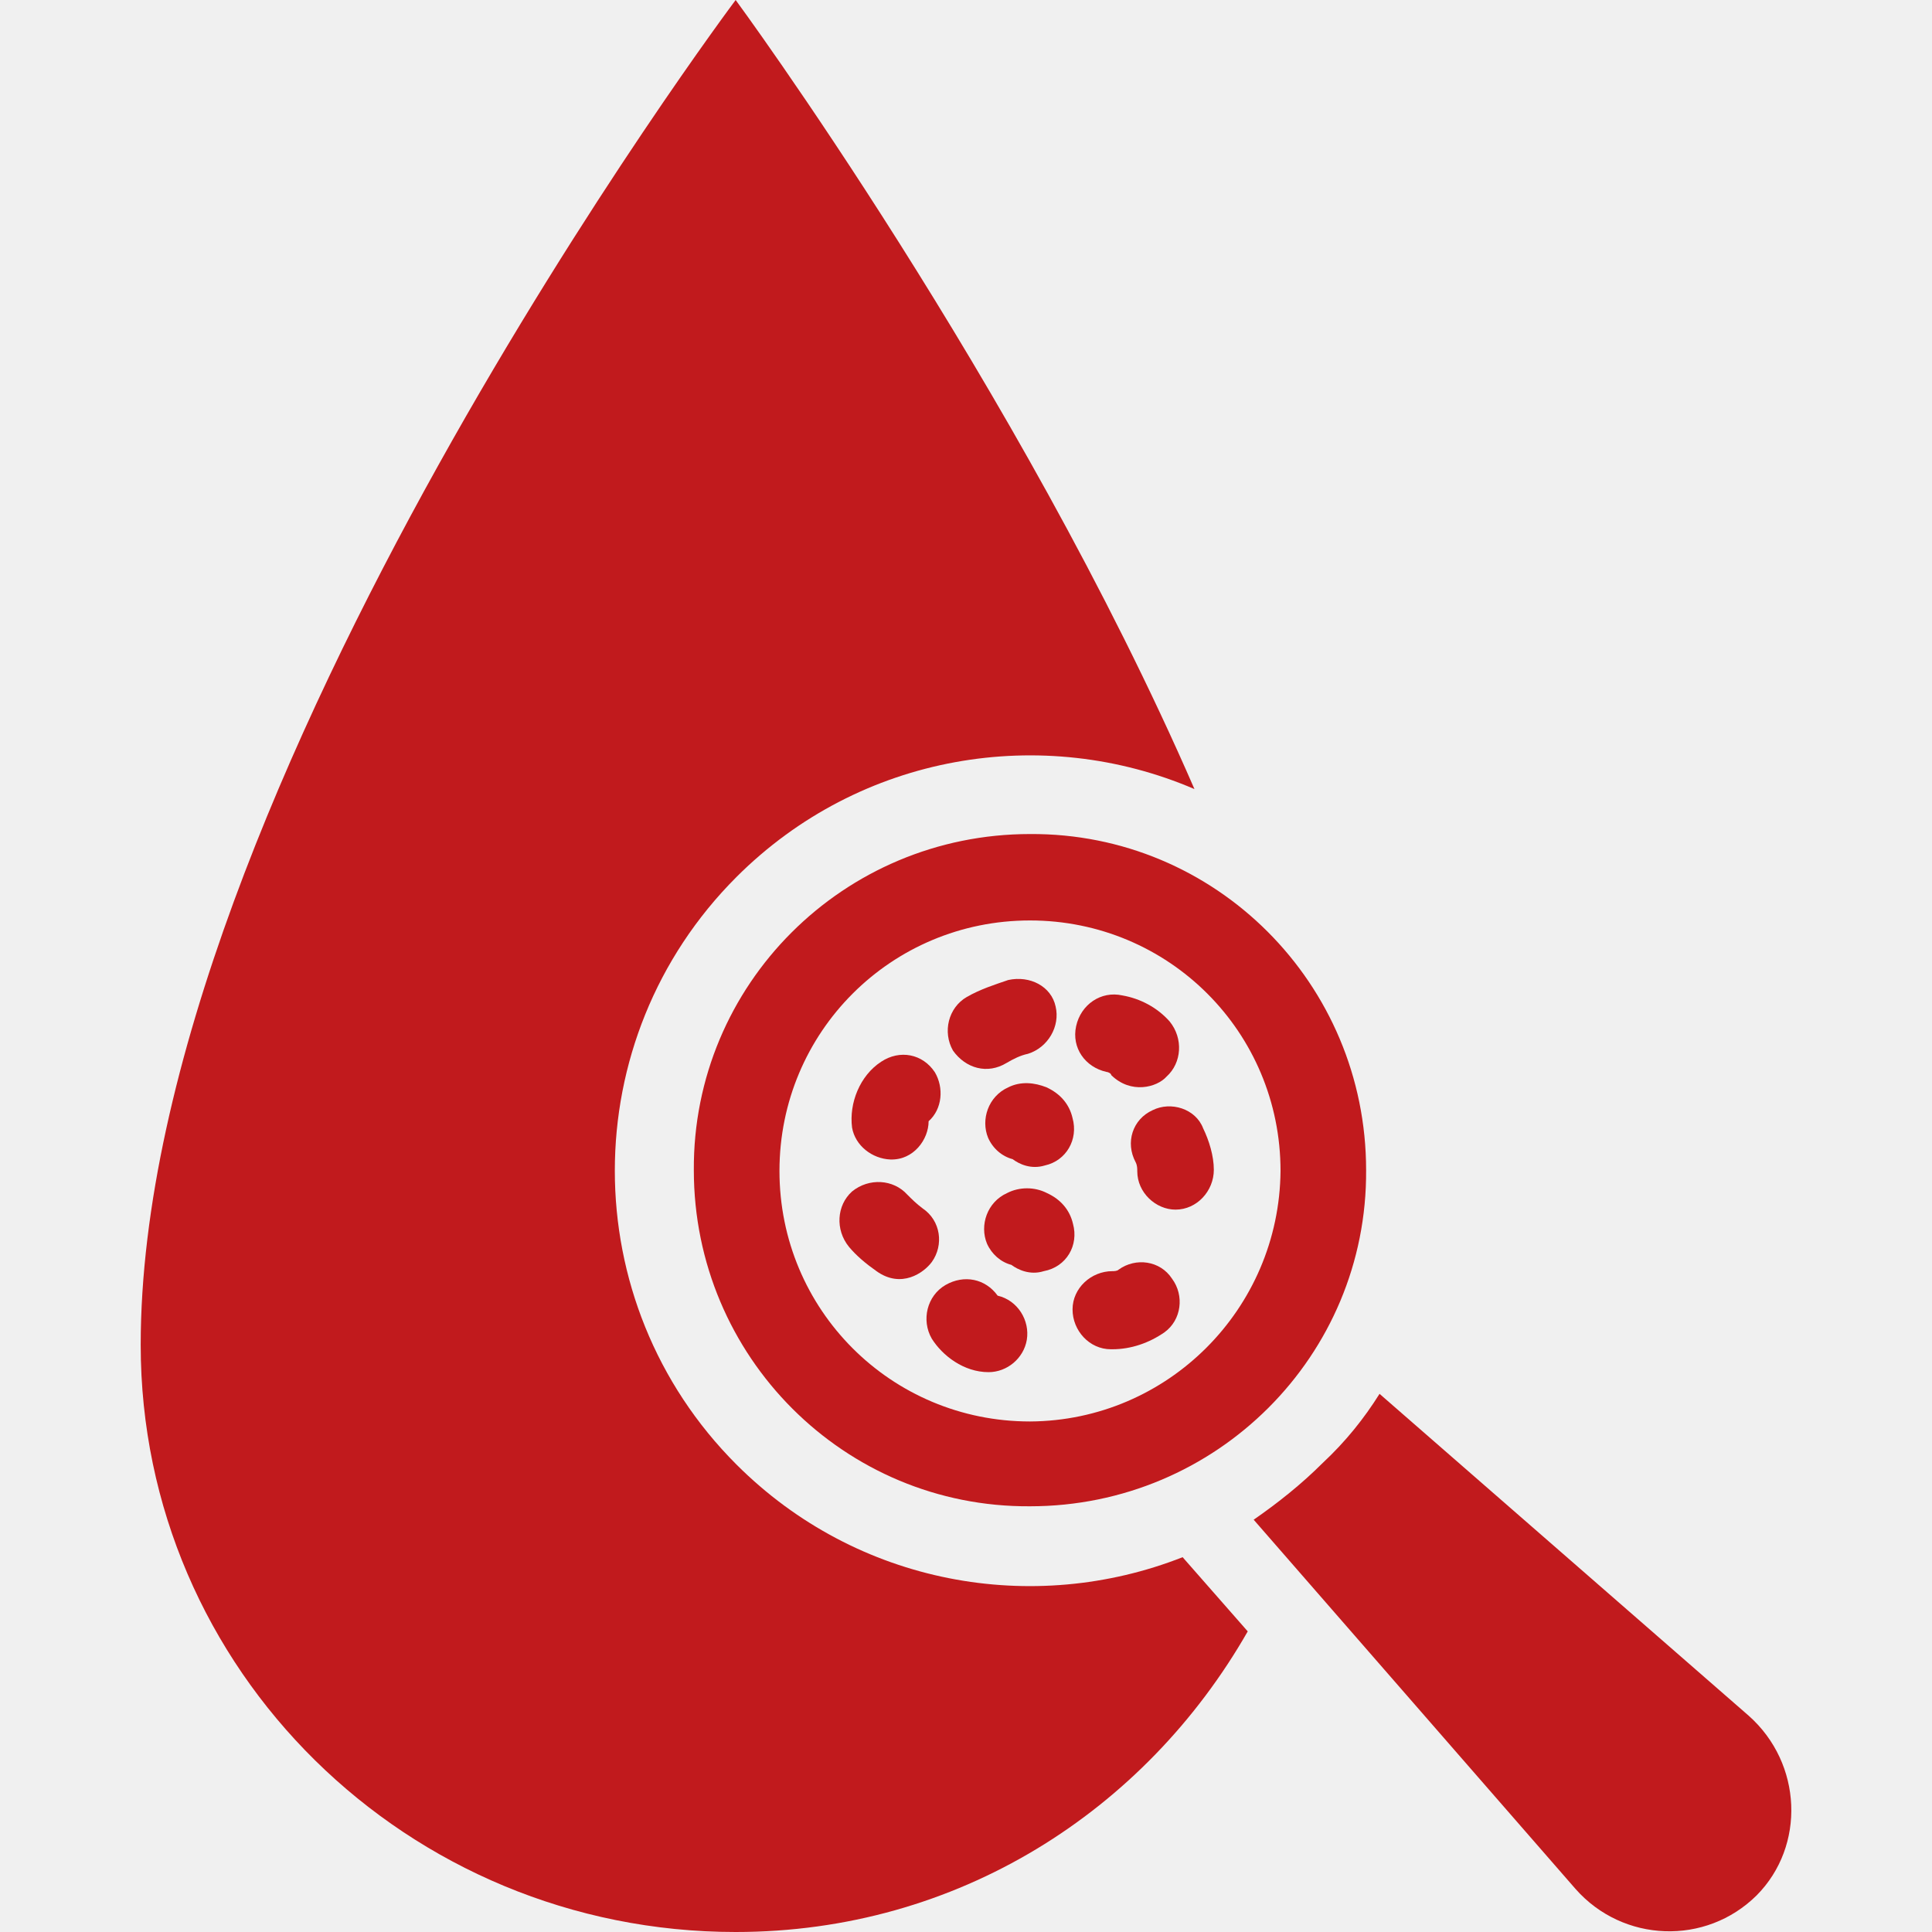
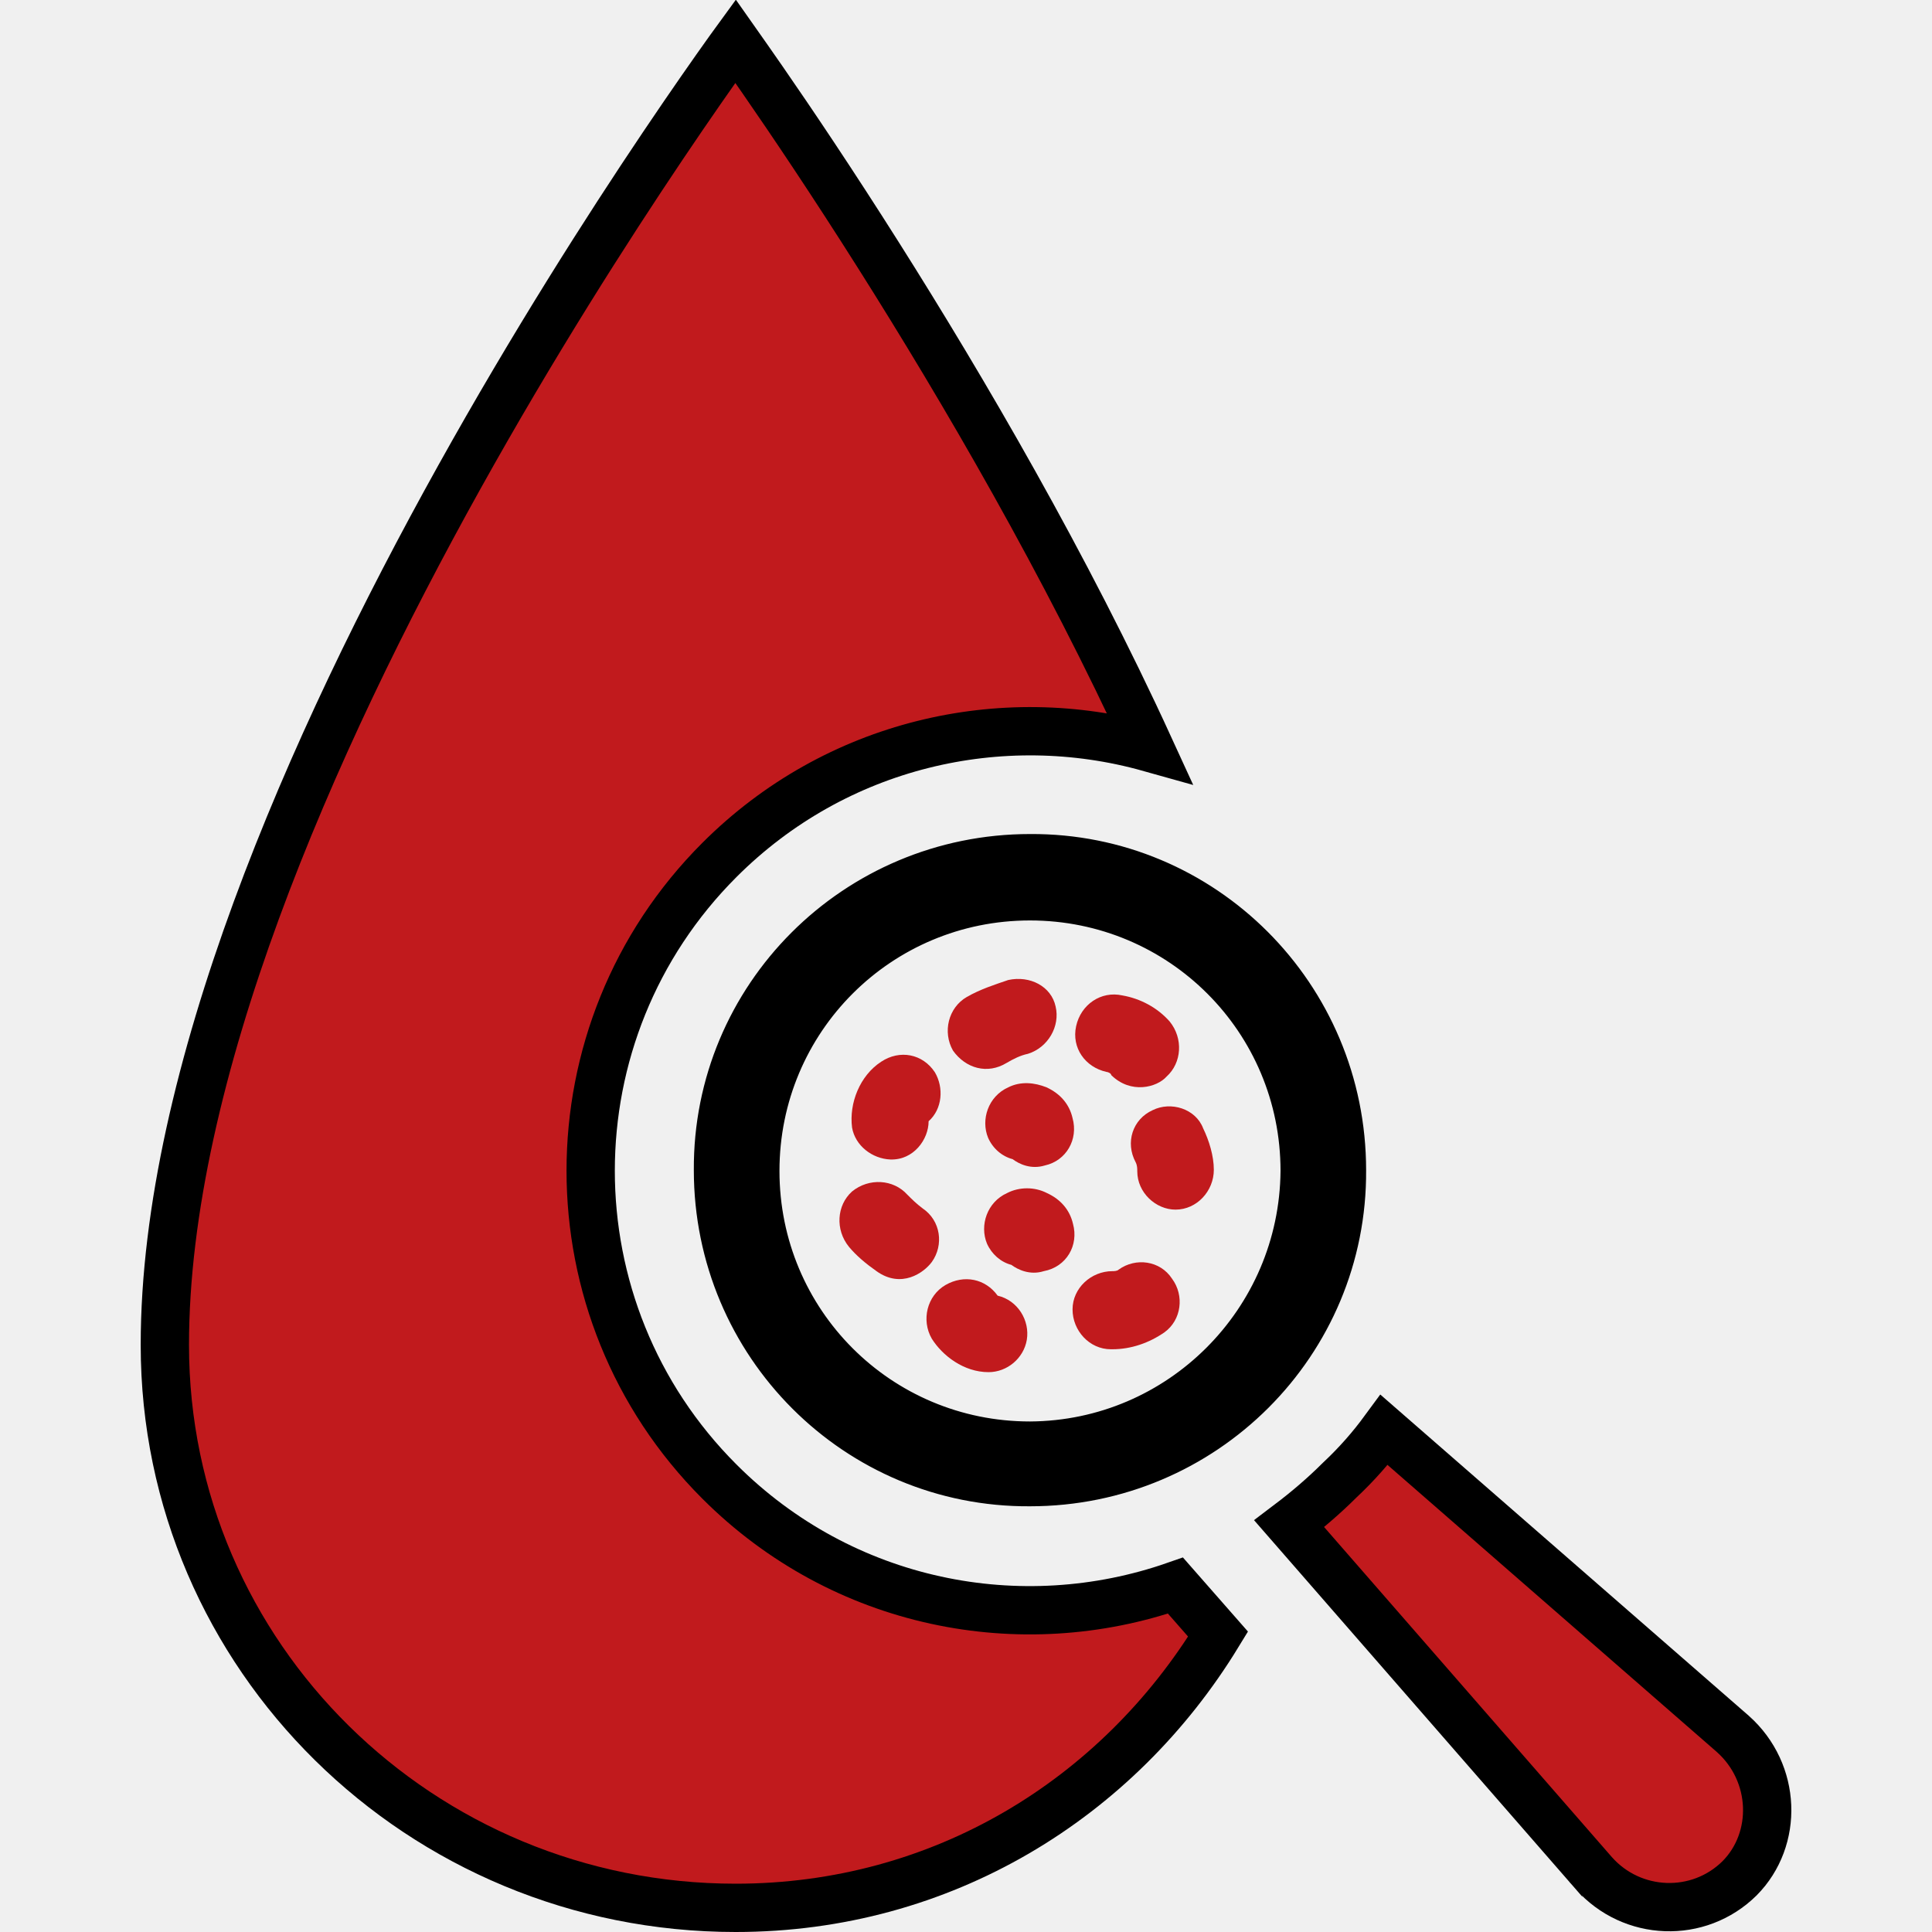
<svg xmlns="http://www.w3.org/2000/svg" width="40" height="40" viewBox="0 0 40 40" fill="none">
  <g clip-path="url(#clip0_235_449)">
-     <path d="M21.325 17.268C17.461 17.268 14.341 20.388 14.365 24.227C14.365 28.091 17.486 31.211 21.325 31.186C25.188 31.186 28.309 28.066 28.284 24.227C28.284 20.363 25.164 17.243 21.325 17.268ZM21.325 29.43C18.45 29.43 16.138 27.119 16.138 24.243C16.138 21.368 18.45 19.057 21.325 19.057C24.2 19.057 26.512 21.368 26.512 24.243C26.487 27.102 24.175 29.414 21.325 29.43Z" fill="#C11A1D" />
-     <path d="M15.247 30.321C11.89 26.963 11.89 21.515 15.247 18.158C17.812 15.593 21.594 14.989 24.73 16.337C21.079 7.94 15.231 0 15.231 0C15.231 0 2.913 16.418 2.913 27.846C2.913 34.576 8.435 40 15.231 40C19.83 40 23.709 37.492 25.833 33.776L24.485 32.24C21.39 33.457 17.747 32.82 15.247 30.321Z" fill="#C11A1D" />
+     <path d="M21.325 17.768L21.328 17.768C24.887 17.745 27.784 20.638 27.784 24.227L27.784 24.23C27.807 27.789 24.914 30.686 21.325 30.686L21.322 30.686C17.763 30.709 14.865 27.816 14.865 24.227L14.865 24.224C14.843 20.665 17.735 17.768 21.325 17.768ZM21.325 29.93L21.328 29.93C24.453 29.912 26.985 27.379 27.012 24.248L27.012 24.248V24.243C27.012 21.092 24.476 18.557 21.325 18.557C18.173 18.557 15.638 21.092 15.638 24.243C15.638 27.395 18.173 29.93 21.325 29.93Z" fill="#C11A1D" stroke="black" />
+     <path d="M15.228 0.852C15.378 1.065 15.568 1.335 15.79 1.656C16.393 2.527 17.234 3.776 18.189 5.287C19.938 8.054 22.063 11.689 23.8 15.479C20.737 14.619 17.307 15.391 14.894 17.805C11.341 21.357 11.341 27.122 14.894 30.674C17.45 33.231 21.137 33.945 24.337 32.828L25.219 33.833C23.143 37.236 19.511 39.5 15.231 39.5C8.704 39.5 3.413 34.293 3.413 27.846C3.413 22.272 6.432 15.409 9.509 9.881C11.04 7.129 12.572 4.732 13.721 3.023C14.296 2.168 14.774 1.486 15.108 1.019C15.15 0.96 15.19 0.904 15.228 0.852Z" fill="#C11A1D" stroke="black" />
    <path d="M18.433 24.006C18.915 24.023 19.226 23.59 19.226 23.214C19.511 22.961 19.544 22.52 19.356 22.201C19.103 21.817 18.629 21.727 18.245 21.981C17.804 22.267 17.576 22.838 17.641 23.345C17.706 23.721 18.058 23.99 18.433 24.006Z" fill="#C11A1D" />
    <path d="M20.875 20.29C20.589 20.388 20.303 20.478 20.017 20.641C19.633 20.862 19.511 21.368 19.731 21.752C19.993 22.12 20.442 22.25 20.842 22.006C20.981 21.924 21.128 21.85 21.283 21.818C21.7 21.687 21.953 21.246 21.855 20.837C21.765 20.421 21.324 20.192 20.875 20.29Z" fill="#C11A1D" />
    <path d="M22.909 22.193C22.942 22.193 23.007 22.226 23.007 22.259C23.415 22.659 23.954 22.512 24.151 22.291C24.469 22.005 24.502 21.499 24.216 21.148C23.963 20.862 23.611 20.674 23.236 20.609C22.795 20.511 22.378 20.797 22.28 21.246C22.182 21.695 22.468 22.095 22.909 22.193Z" fill="#C11A1D" />
    <path d="M23.864 22.985C23.448 23.173 23.293 23.655 23.513 24.064C23.546 24.129 23.546 24.194 23.546 24.251C23.546 24.692 23.93 25.044 24.338 25.044C24.779 25.044 25.131 24.66 25.131 24.219C25.131 23.933 25.033 23.614 24.91 23.361C24.755 22.953 24.24 22.797 23.864 22.985Z" fill="#C11A1D" />
    <path d="M20.655 26.825C20.402 26.474 19.961 26.384 19.577 26.604C19.193 26.825 19.07 27.331 19.291 27.715C19.511 28.066 19.953 28.409 20.467 28.409C20.851 28.409 21.194 28.123 21.259 27.74C21.325 27.339 21.072 26.923 20.655 26.825Z" fill="#C11A1D" />
    <path d="M22.215 25.338C22.149 25.052 21.962 24.832 21.676 24.701C21.422 24.57 21.104 24.57 20.851 24.701C20.434 24.889 20.279 25.371 20.434 25.747C20.532 25.967 20.72 26.131 20.94 26.188C21.071 26.286 21.324 26.408 21.61 26.318C22.084 26.229 22.337 25.779 22.215 25.338Z" fill="#C11A1D" />
    <path d="M20.875 22.512C20.458 22.7 20.303 23.182 20.458 23.558C20.556 23.778 20.744 23.941 20.965 23.999C21.096 24.097 21.341 24.219 21.635 24.129C22.076 24.031 22.329 23.59 22.206 23.149C22.141 22.863 21.953 22.643 21.667 22.512C21.422 22.414 21.136 22.381 20.875 22.512Z" fill="#C11A1D" />
    <path d="M23.162 26.285C23.129 26.318 23.064 26.318 23.031 26.318C22.59 26.318 22.206 26.669 22.206 27.11C22.206 27.551 22.557 27.935 22.998 27.935H23.031C23.415 27.935 23.791 27.805 24.109 27.584C24.46 27.331 24.526 26.824 24.265 26.473C24.019 26.097 23.513 26.032 23.162 26.285Z" fill="#C11A1D" />
    <path d="M19.103 25.019C18.972 24.921 18.882 24.831 18.784 24.733C18.498 24.415 17.992 24.382 17.641 24.668C17.322 24.954 17.29 25.46 17.575 25.812C17.731 26 17.927 26.163 18.147 26.318C18.662 26.686 19.127 26.351 19.291 26.13C19.544 25.779 19.479 25.273 19.103 25.019Z" fill="#C11A1D" />
-     <path d="M36.207 35.524L28.562 28.858C28.243 29.365 27.867 29.839 27.386 30.288C26.944 30.729 26.462 31.113 25.956 31.464L32.621 39.11C33.602 40.221 35.317 40.286 36.371 39.24C37.383 38.219 37.318 36.512 36.207 35.524Z" fill="#C11A1D" />
+     <path d="M32.996 38.779L26.692 31.548C27.054 31.274 27.403 30.977 27.733 30.648C28.09 30.314 28.393 29.967 28.658 29.606L35.877 35.899C36.779 36.703 36.819 38.077 36.017 38.887C35.169 39.726 33.789 39.675 32.997 38.78C32.997 38.779 32.997 38.779 32.996 38.779Z" fill="#C11A1D" stroke="black" />
  </g>
  <defs>
    <clipPath id="clip0_235_449">
      <rect width="40" height="40" fill="white" />
    </clipPath>
  </defs>
</svg>
